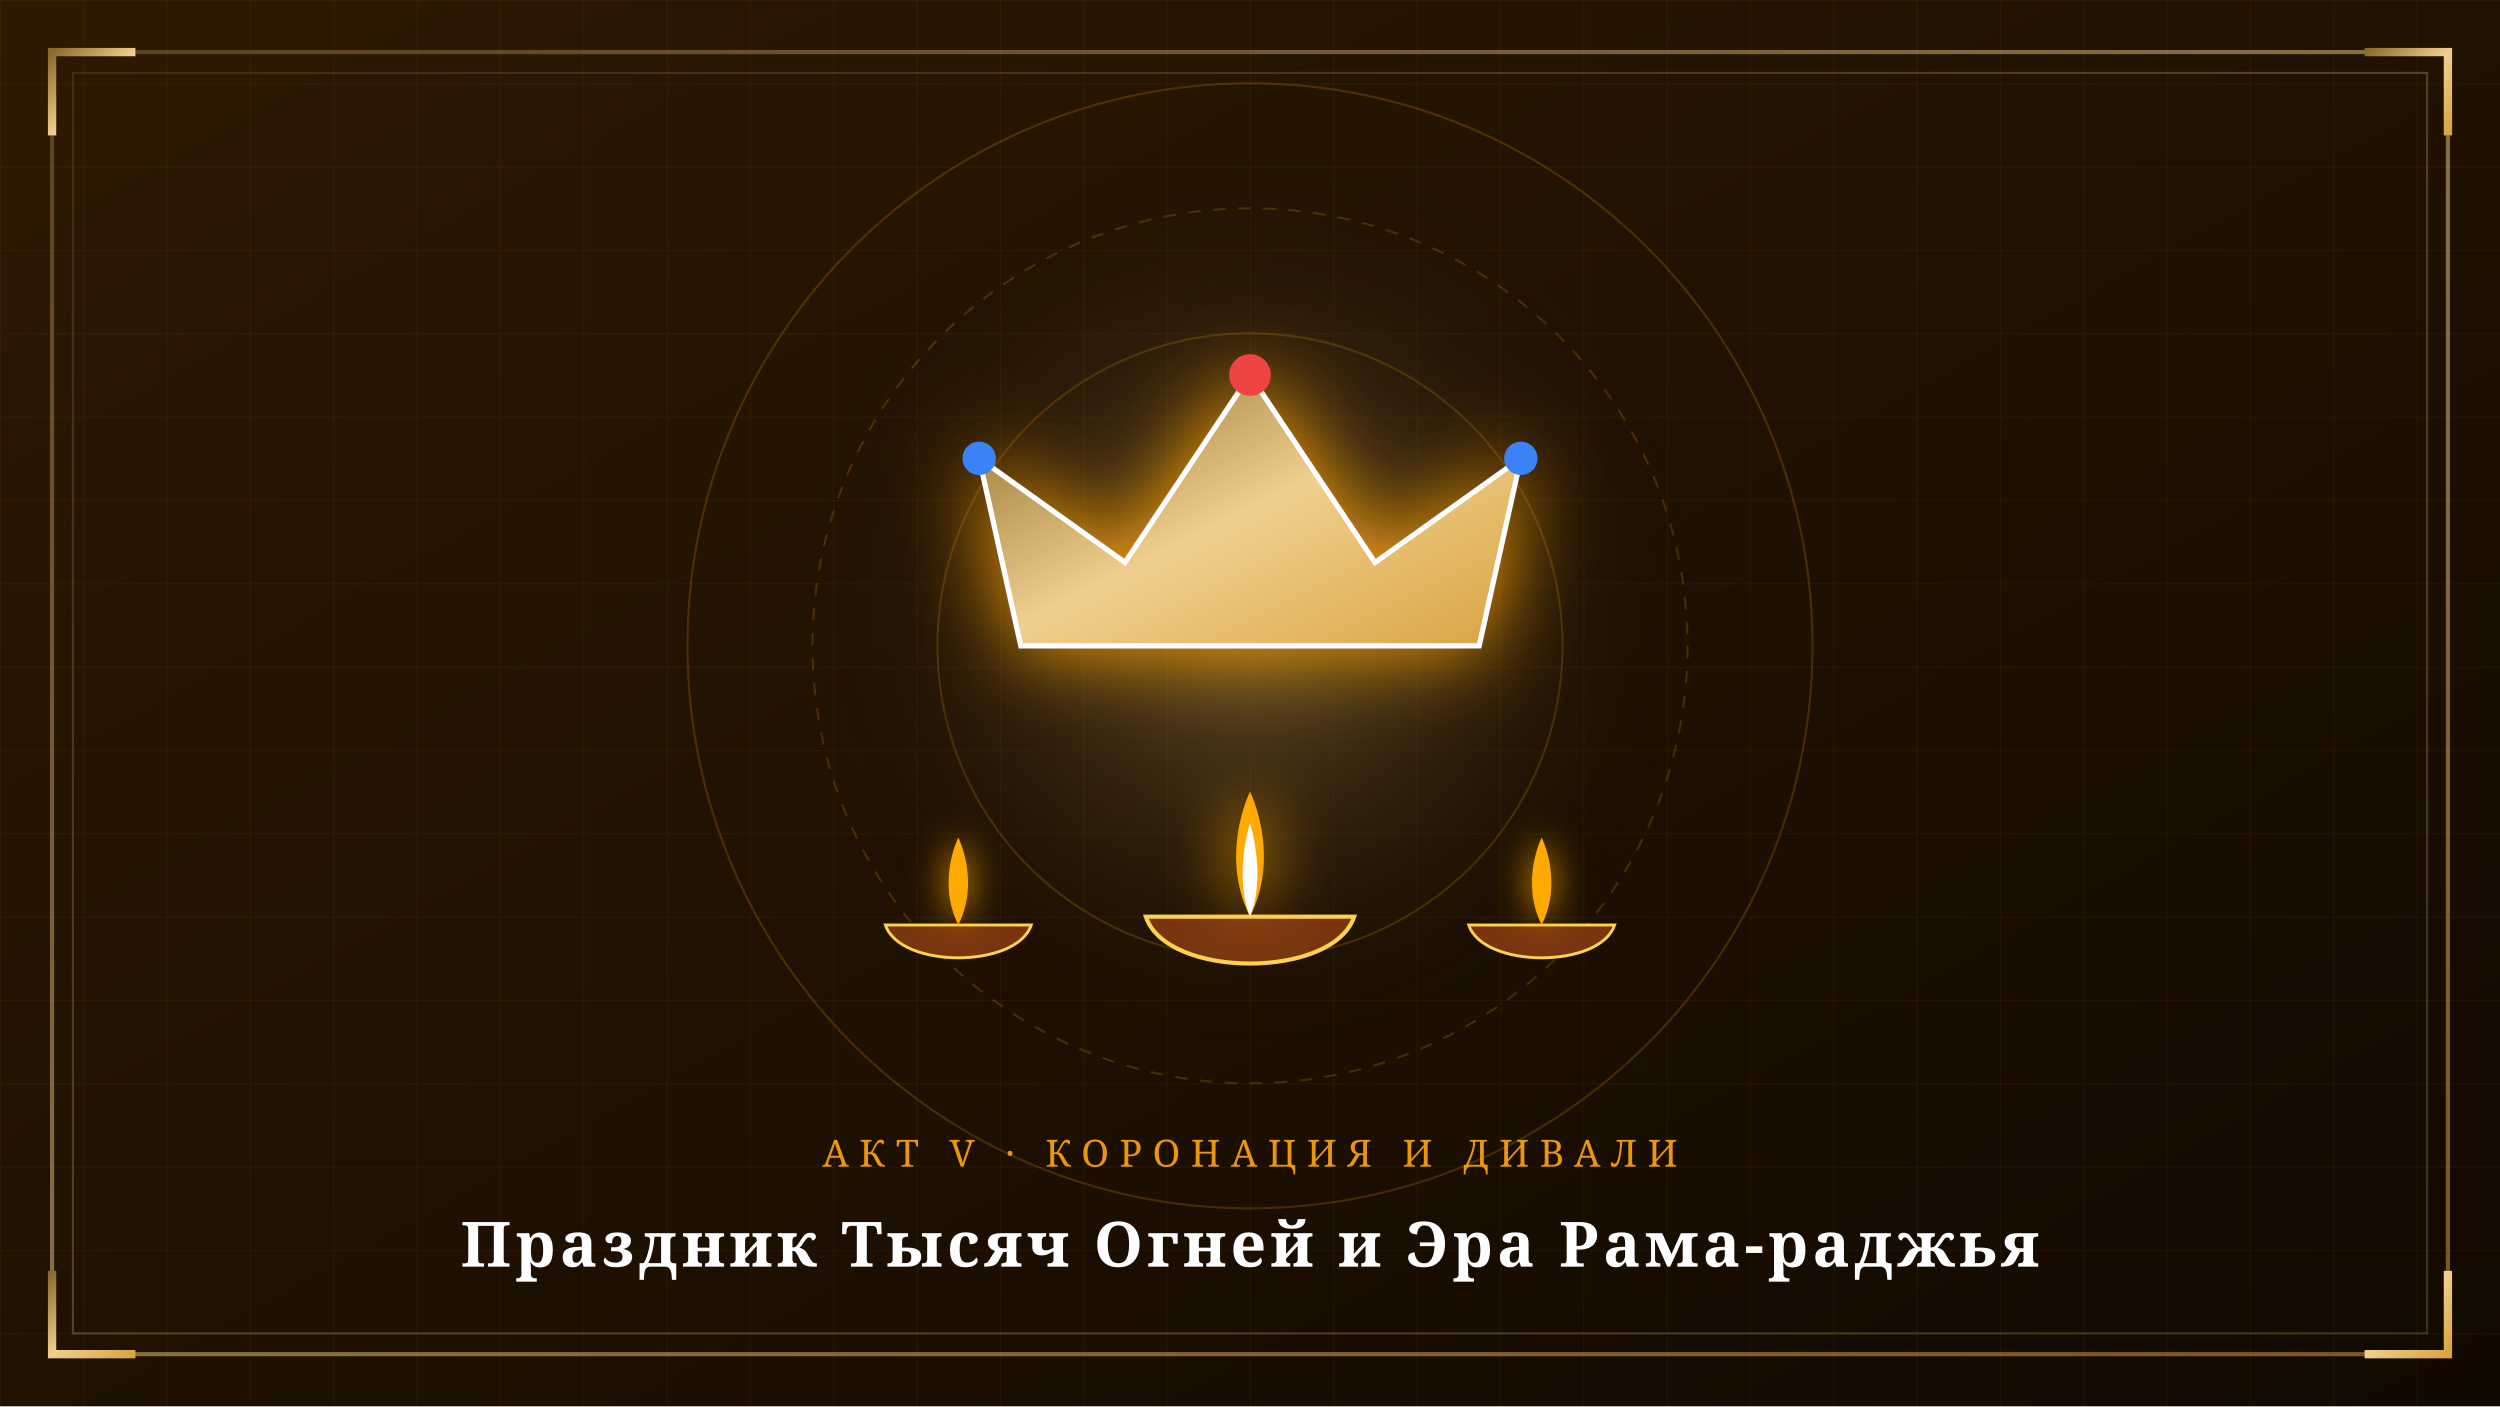
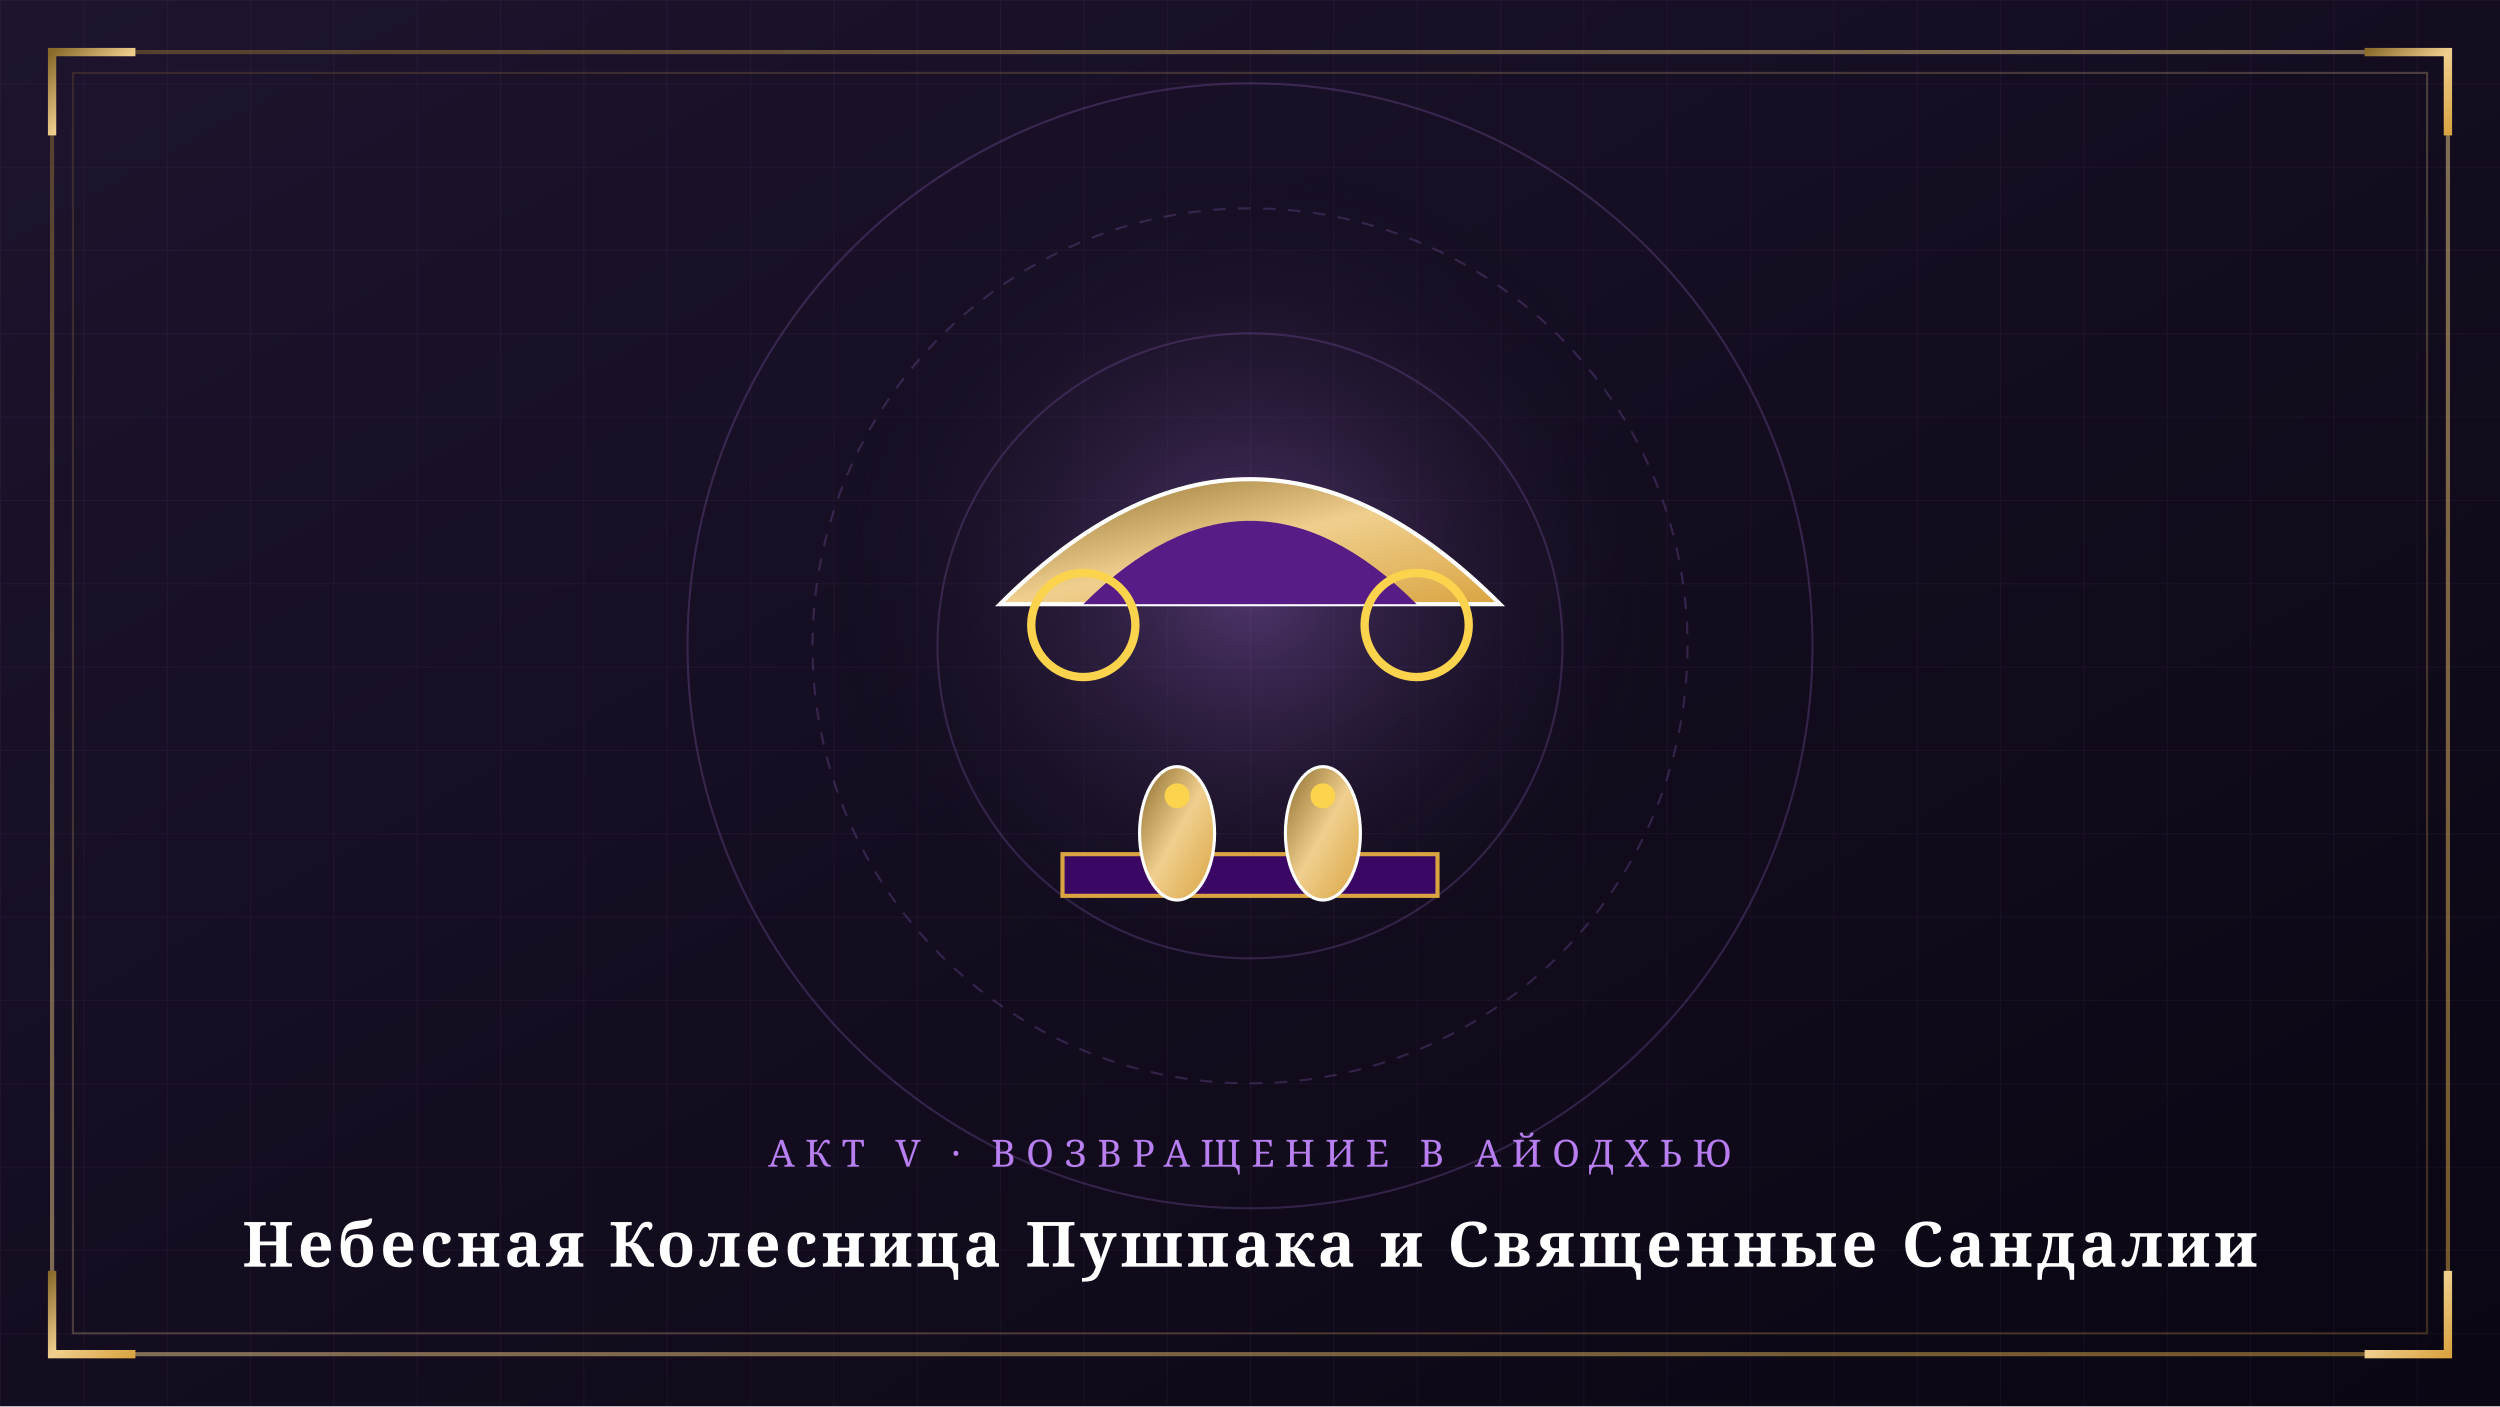
<svg xmlns="http://www.w3.org/2000/svg" viewBox="0 0 1200 675" width="1200" height="675">
  <defs>
    <linearGradient id="bgGrad" x1="0%" y1="0%" x2="100%" y2="100%">
-       <stop offset="0%" stop-color="#2e1903" />
-       <stop offset="100%" stop-color="#120900" />
+       <stop offset="0%" stop-color="#1e142e" />
+       <stop offset="100%" stop-color="#0a0612" />
    </linearGradient>
    <radialGradient id="goldGlow" cx="50%" cy="50%" r="50%">
      <stop offset="0%" stop-color="#ffd880" stop-opacity="0.35" />
      <stop offset="100%" stop-color="#000000" stop-opacity="0" />
    </radialGradient>
    <radialGradient id="fireGlow" cx="50%" cy="50%" r="50%">
      <stop offset="0%" stop-color="#ff9900" stop-opacity="0.4" />
      <stop offset="100%" stop-color="#000000" stop-opacity="0" />
    </radialGradient>
    <radialGradient id="purpleGlow" cx="50%" cy="50%" r="50%">
      <stop offset="0%" stop-color="#c084fc" stop-opacity="0.35" />
      <stop offset="100%" stop-color="#000000" stop-opacity="0" />
    </radialGradient>
    <radialGradient id="blueGlow" cx="50%" cy="50%" r="50%">
      <stop offset="0%" stop-color="#38bdf8" stop-opacity="0.35" />
      <stop offset="100%" stop-color="#000000" stop-opacity="0" />
    </radialGradient>
    <radialGradient id="limeGlow" cx="50%" cy="50%" r="50%">
      <stop offset="0%" stop-color="#a3e635" stop-opacity="0.35" />
      <stop offset="100%" stop-color="#000000" stop-opacity="0" />
    </radialGradient>
    <radialGradient id="redGlow" cx="50%" cy="50%" r="50%">
      <stop offset="0%" stop-color="#f87171" stop-opacity="0.4" />
      <stop offset="100%" stop-color="#000000" stop-opacity="0" />
    </radialGradient>
    <linearGradient id="goldGrad" x1="0%" y1="0%" x2="100%" y2="100%">
      <stop offset="0%" stop-color="#8a6a2a" />
      <stop offset="50%" stop-color="#f0cf8e" />
      <stop offset="100%" stop-color="#d9a441" />
    </linearGradient>
    <linearGradient id="flameGrad" x1="0%" y1="100%" x2="0%" y2="0%">
      <stop offset="0%" stop-color="#dc2626" />
      <stop offset="50%" stop-color="#f97316" />
      <stop offset="100%" stop-color="#fef08a" />
    </linearGradient>
    <pattern id="gridPattern" width="40" height="40" patternUnits="userSpaceOnUse">
-       <path d="M 40 0 L 0 0 0 40" fill="none" stroke="#f59e0b" stroke-width="0.5" stroke-opacity="0.1" />
+       <path d="M 40 0 L 0 0 0 40" fill="none" stroke="#c084fc" stroke-width="0.5" stroke-opacity="0.1" />
    </pattern>
  </defs>
  <rect width="1200" height="675" fill="url(#bgGrad)" />
  <rect width="1200" height="675" fill="url(#gridPattern)" />
-   <g stroke="#f59e0b" stroke-width="1" fill="none" opacity="0.2">
+   <g stroke="#c084fc" stroke-width="1" fill="none" opacity="0.2">
    <circle cx="600" cy="310" r="270" />
    <circle cx="600" cy="310" r="210" stroke-dasharray="6 6" />
    <circle cx="600" cy="310" r="150" />
  </g>
  <g transform="translate(600, 310)">
-     <circle cx="0" cy="-20" r="220" fill="url(#goldGlow)" />
+     <circle cx="0" cy="-30" r="210" fill="url(#purpleGlow)" />
    <g transform="translate(0, -60)">
-       <path d="M -110 60 L -130 -30 L -60 20 L 0 -70 L 60 20 L 130 -30 L 110 60 Z" fill="url(#goldGrad)" stroke="#ffffff" stroke-width="2.5" filter="drop-shadow(0 0 20px #f59e0b)" />
-       <circle cx="0" cy="-70" r="10" fill="#ef4444" />
-       <circle cx="-130" cy="-30" r="8" fill="#3b82f6" />
-       <circle cx="130" cy="-30" r="8" fill="#3b82f6" />
+       <path d="M -120 40 Q 0 -80 120 40 Z" fill="url(#goldGrad)" stroke="#fff" stroke-width="2" />
+       <path d="M -80 40 Q 0 -40 80 40 Z" fill="#581c87" />
+       <circle cx="-80" cy="50" r="25" fill="none" stroke="#fcd34d" stroke-width="4" />
+       <circle cx="80" cy="50" r="25" fill="none" stroke="#fcd34d" stroke-width="4" />
    </g>
-     <g transform="translate(0, 110)">
-       <path d="M -50 20 C -40 50 40 50 50 20 Z" fill="#78350f" stroke="#fcd34d" stroke-width="2" />
-       <path d="M 0 20 C -15 -10 0 -40 0 -40 C 0 -40 15 -10 0 20 Z" fill="#ffaa00" filter="drop-shadow(0 0 15px #ffaa00)" />
-       <path d="M 0 20 C -8 0 0 -25 0 -25 C 0 -25 8 0 0 20 Z" fill="#ffffff" />
-       <g transform="translate(-140, 10) scale(0.7)">
-         <path d="M -50 20 C -40 50 40 50 50 20 Z" fill="#78350f" stroke="#fcd34d" stroke-width="2" />
-         <path d="M 0 20 C -15 -10 0 -40 0 -40 C 0 -40 15 -10 0 20 Z" fill="#ffaa00" filter="drop-shadow(0 0 12px #ffaa00)" />
-       </g>
-       <g transform="translate(140, 10) scale(0.7)">
-         <path d="M -50 20 C -40 50 40 50 50 20 Z" fill="#78350f" stroke="#fcd34d" stroke-width="2" />
-         <path d="M 0 20 C -15 -10 0 -40 0 -40 C 0 -40 15 -10 0 20 Z" fill="#ffaa00" filter="drop-shadow(0 0 12px #ffaa00)" />
-       </g>
+     <g transform="translate(0, 90)">
+       <rect x="-90" y="10" width="180" height="20" fill="#3b0764" stroke="#d9a441" stroke-width="2" />
+       <ellipse cx="-35" cy="0" rx="18" ry="32" fill="url(#goldGrad)" stroke="#fff" stroke-width="1.5" />
+       <circle cx="-35" cy="-18" r="6" fill="#fcd34d" />
+       <ellipse cx="35" cy="0" rx="18" ry="32" fill="url(#goldGrad)" stroke="#fff" stroke-width="1.5" />
+       <circle cx="35" cy="-18" r="6" fill="#fcd34d" />
    </g>
  </g>
  <rect x="25" y="25" width="1150" height="625" fill="none" stroke="url(#goldGrad)" stroke-width="2" stroke-opacity="0.5" />
  <rect x="35" y="35" width="1130" height="605" fill="none" stroke="url(#goldGrad)" stroke-width="1" stroke-opacity="0.25" />
  <path d="M 25 65 L 25 25 L 65 25" fill="none" stroke="url(#goldGrad)" stroke-width="4" />
  <path d="M 1175 65 L 1175 25 L 1135 25" fill="none" stroke="url(#goldGrad)" stroke-width="4" />
  <path d="M 25 610 L 25 650 L 65 650" fill="none" stroke="url(#goldGrad)" stroke-width="4" />
  <path d="M 1175 610 L 1175 650 L 1135 650" fill="none" stroke="url(#goldGrad)" stroke-width="4" />
-   <text x="600" y="560" text-anchor="middle" font-family="'Georgia', serif" font-size="18" fill="#f59e0b" letter-spacing="5" opacity="0.95">АКТ V · КОРОНАЦИЯ И ДИВАЛИ</text>
-   <text x="600" y="608" text-anchor="middle" font-family="'Georgia', serif" font-size="30" font-weight="bold" fill="#ffffff" letter-spacing="2">Праздник Тысяч Огней и Эра Рама-раджья</text>
+   <text x="600" y="560" text-anchor="middle" font-family="'Georgia', serif" font-size="18" fill="#c084fc" letter-spacing="5" opacity="0.95">АКТ V · ВОЗВРАЩЕНИЕ В АЙОДХЬЮ</text>
+   <text x="600" y="608" text-anchor="middle" font-family="'Georgia', serif" font-size="30" font-weight="bold" fill="#ffffff" letter-spacing="2">Небесная Колесница Пушпака и Священные Сандалии</text>
</svg>
